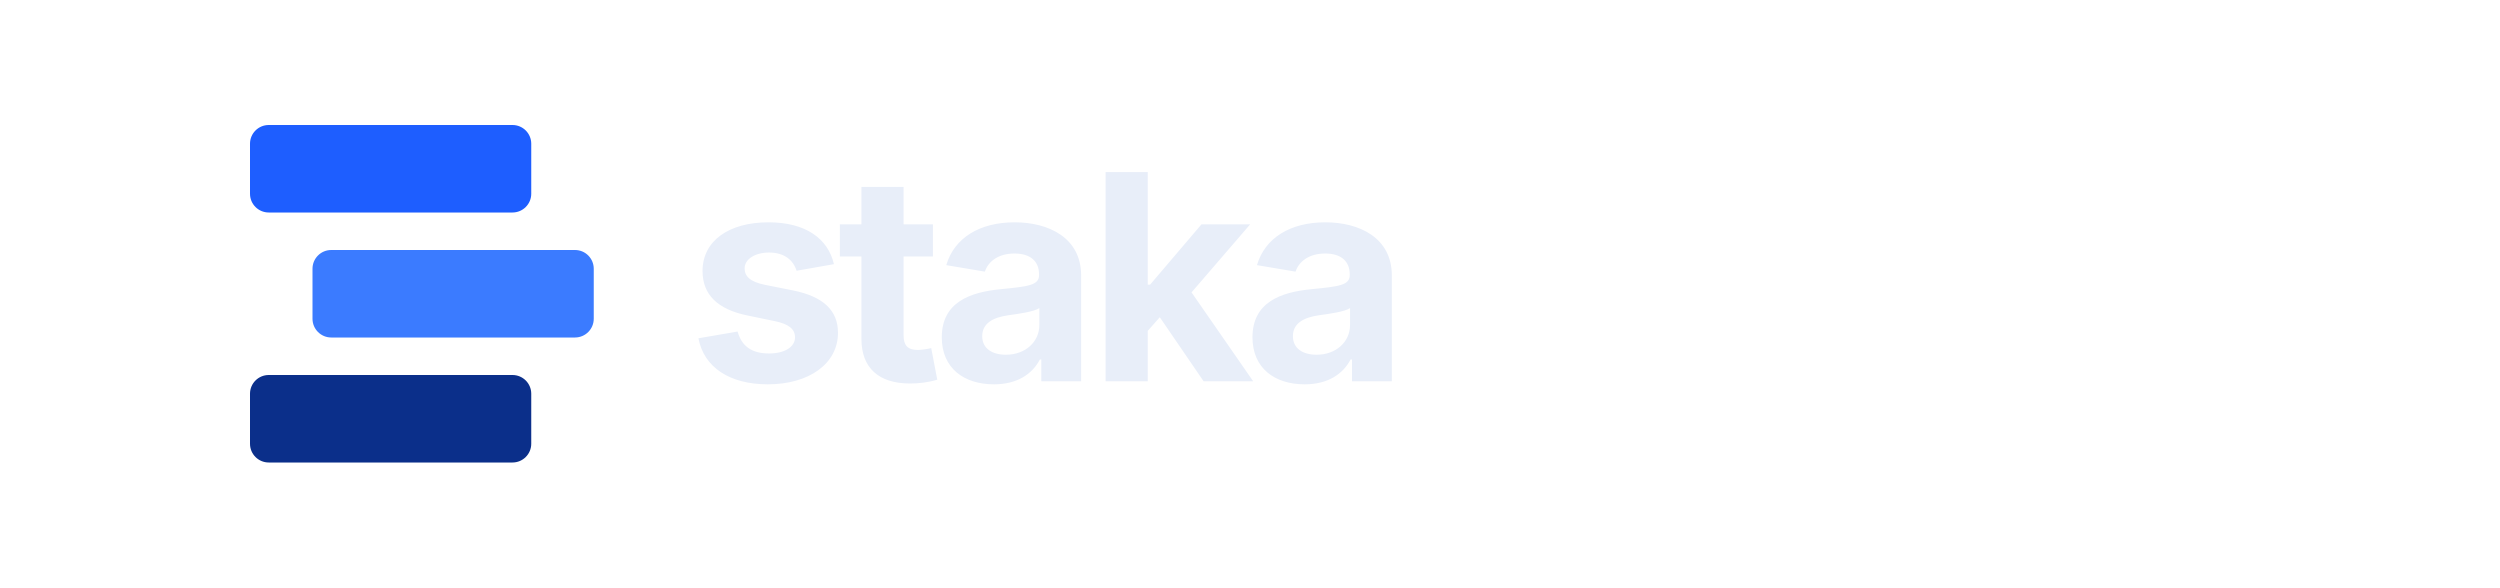
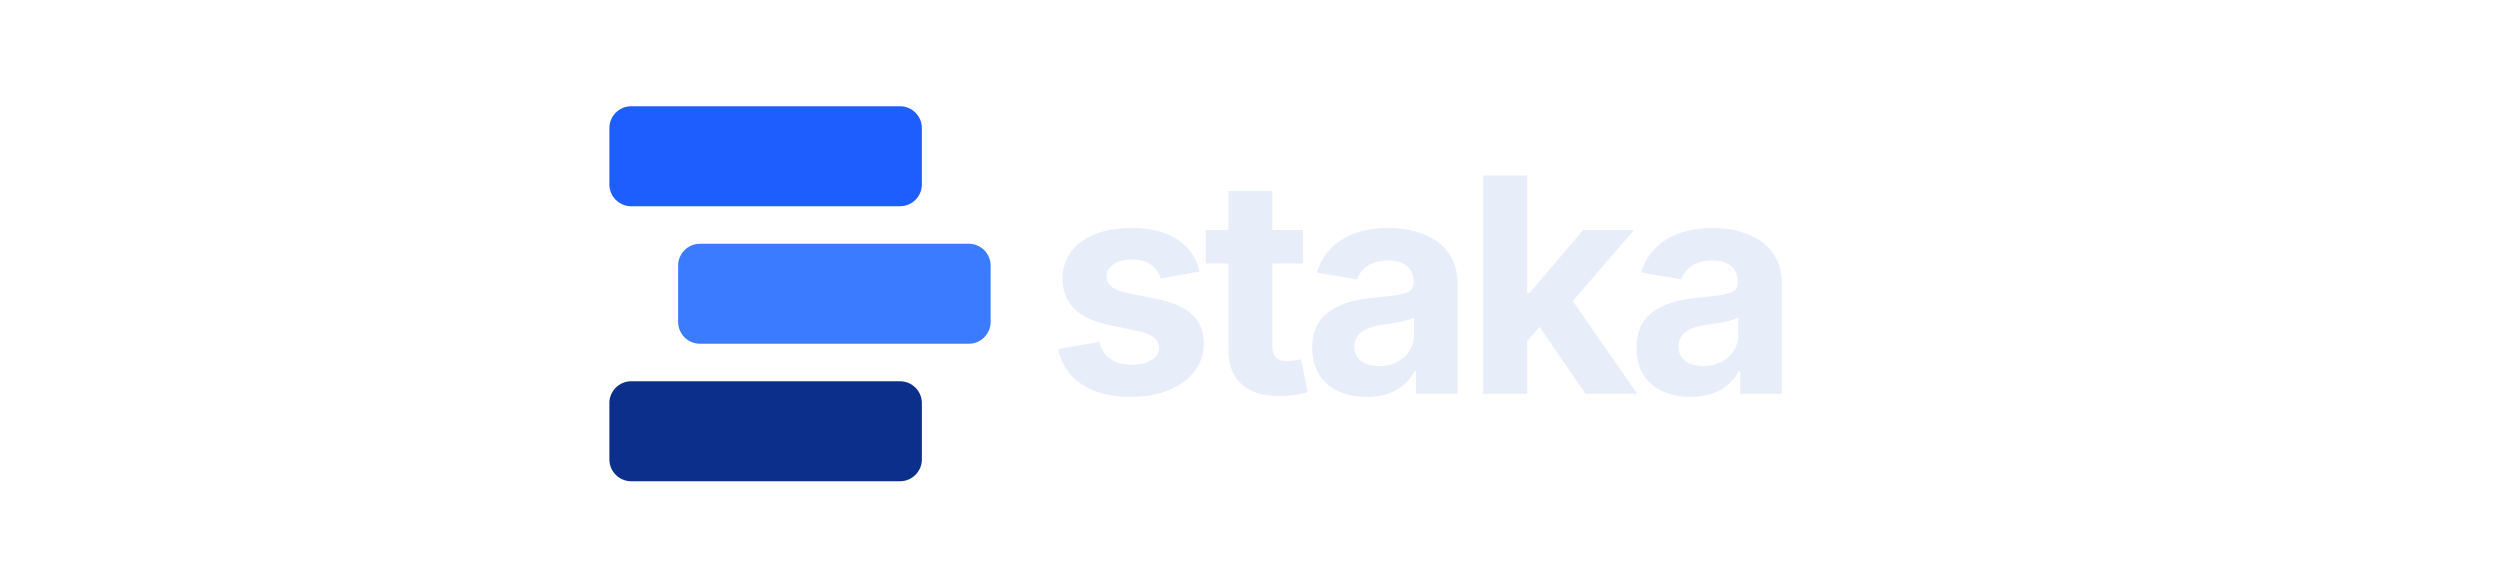
<svg xmlns="http://www.w3.org/2000/svg" viewBox="0 0 800 188" fill="none" role="img" aria-label="Staka">
-   <rect x="80" y="40" width="90" height="28" rx="6" fill="#1E5EFF" />
-   <rect x="100" y="80" width="90" height="28" rx="6" fill="#3B7BFF" />
-   <rect x="80" y="120" width="90" height="28" rx="6" fill="#0B2F8A" />
-   <text x="220" y="122" font-family="Inter, DejaVu Sans, Liberation Sans, sans-serif" font-size="92" font-weight="700" letter-spacing="-0.04em" fill="#E8EEF9">staka</text>
+   <g transform="translate(195 34)">
+     <rect x="0" y="0" width="100" height="32" rx="7" fill="#1E5EFF" />
+     <rect x="22" y="44" width="100" height="32" rx="7" fill="#3B7BFF" />
+     <rect x="0" y="88" width="100" height="32" rx="7" fill="#0B2F8A" />
+     <text x="140" y="92" font-family="Inter, DejaVu Sans, Liberation Sans, sans-serif" font-size="96" font-weight="700" letter-spacing="-0.04em" fill="#E8EEF9">staka</text>
+   </g>
</svg>
